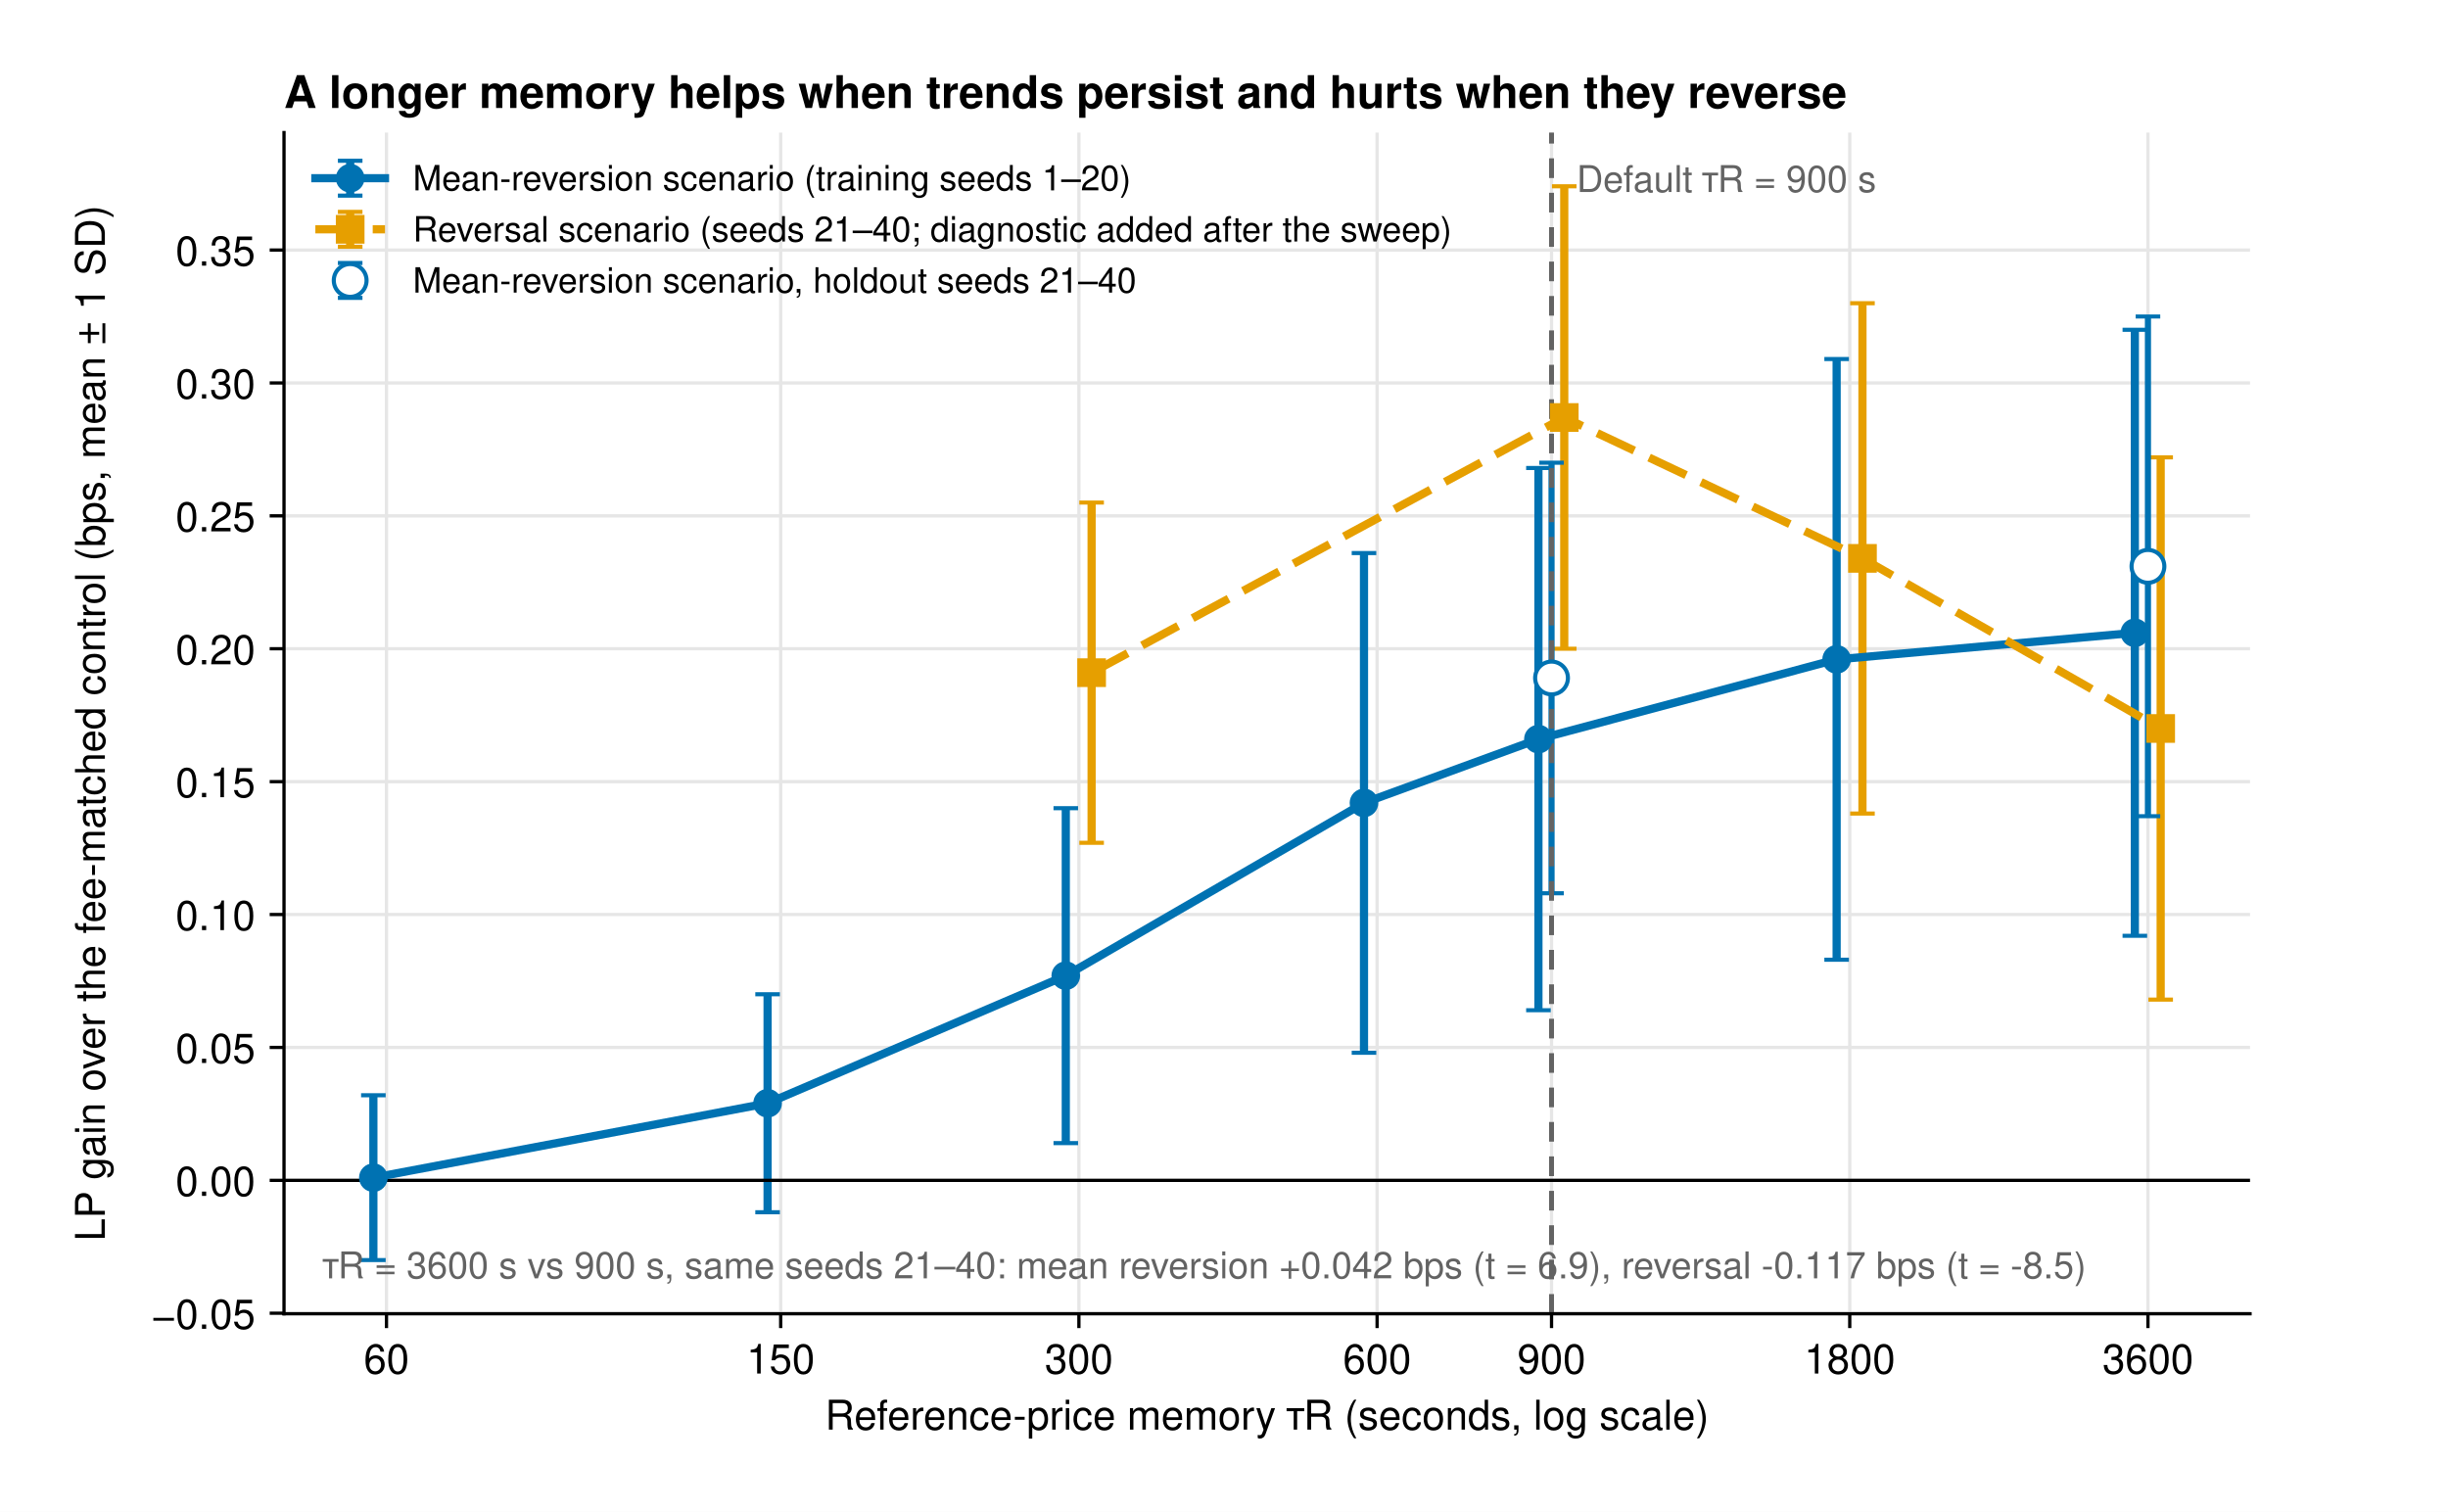
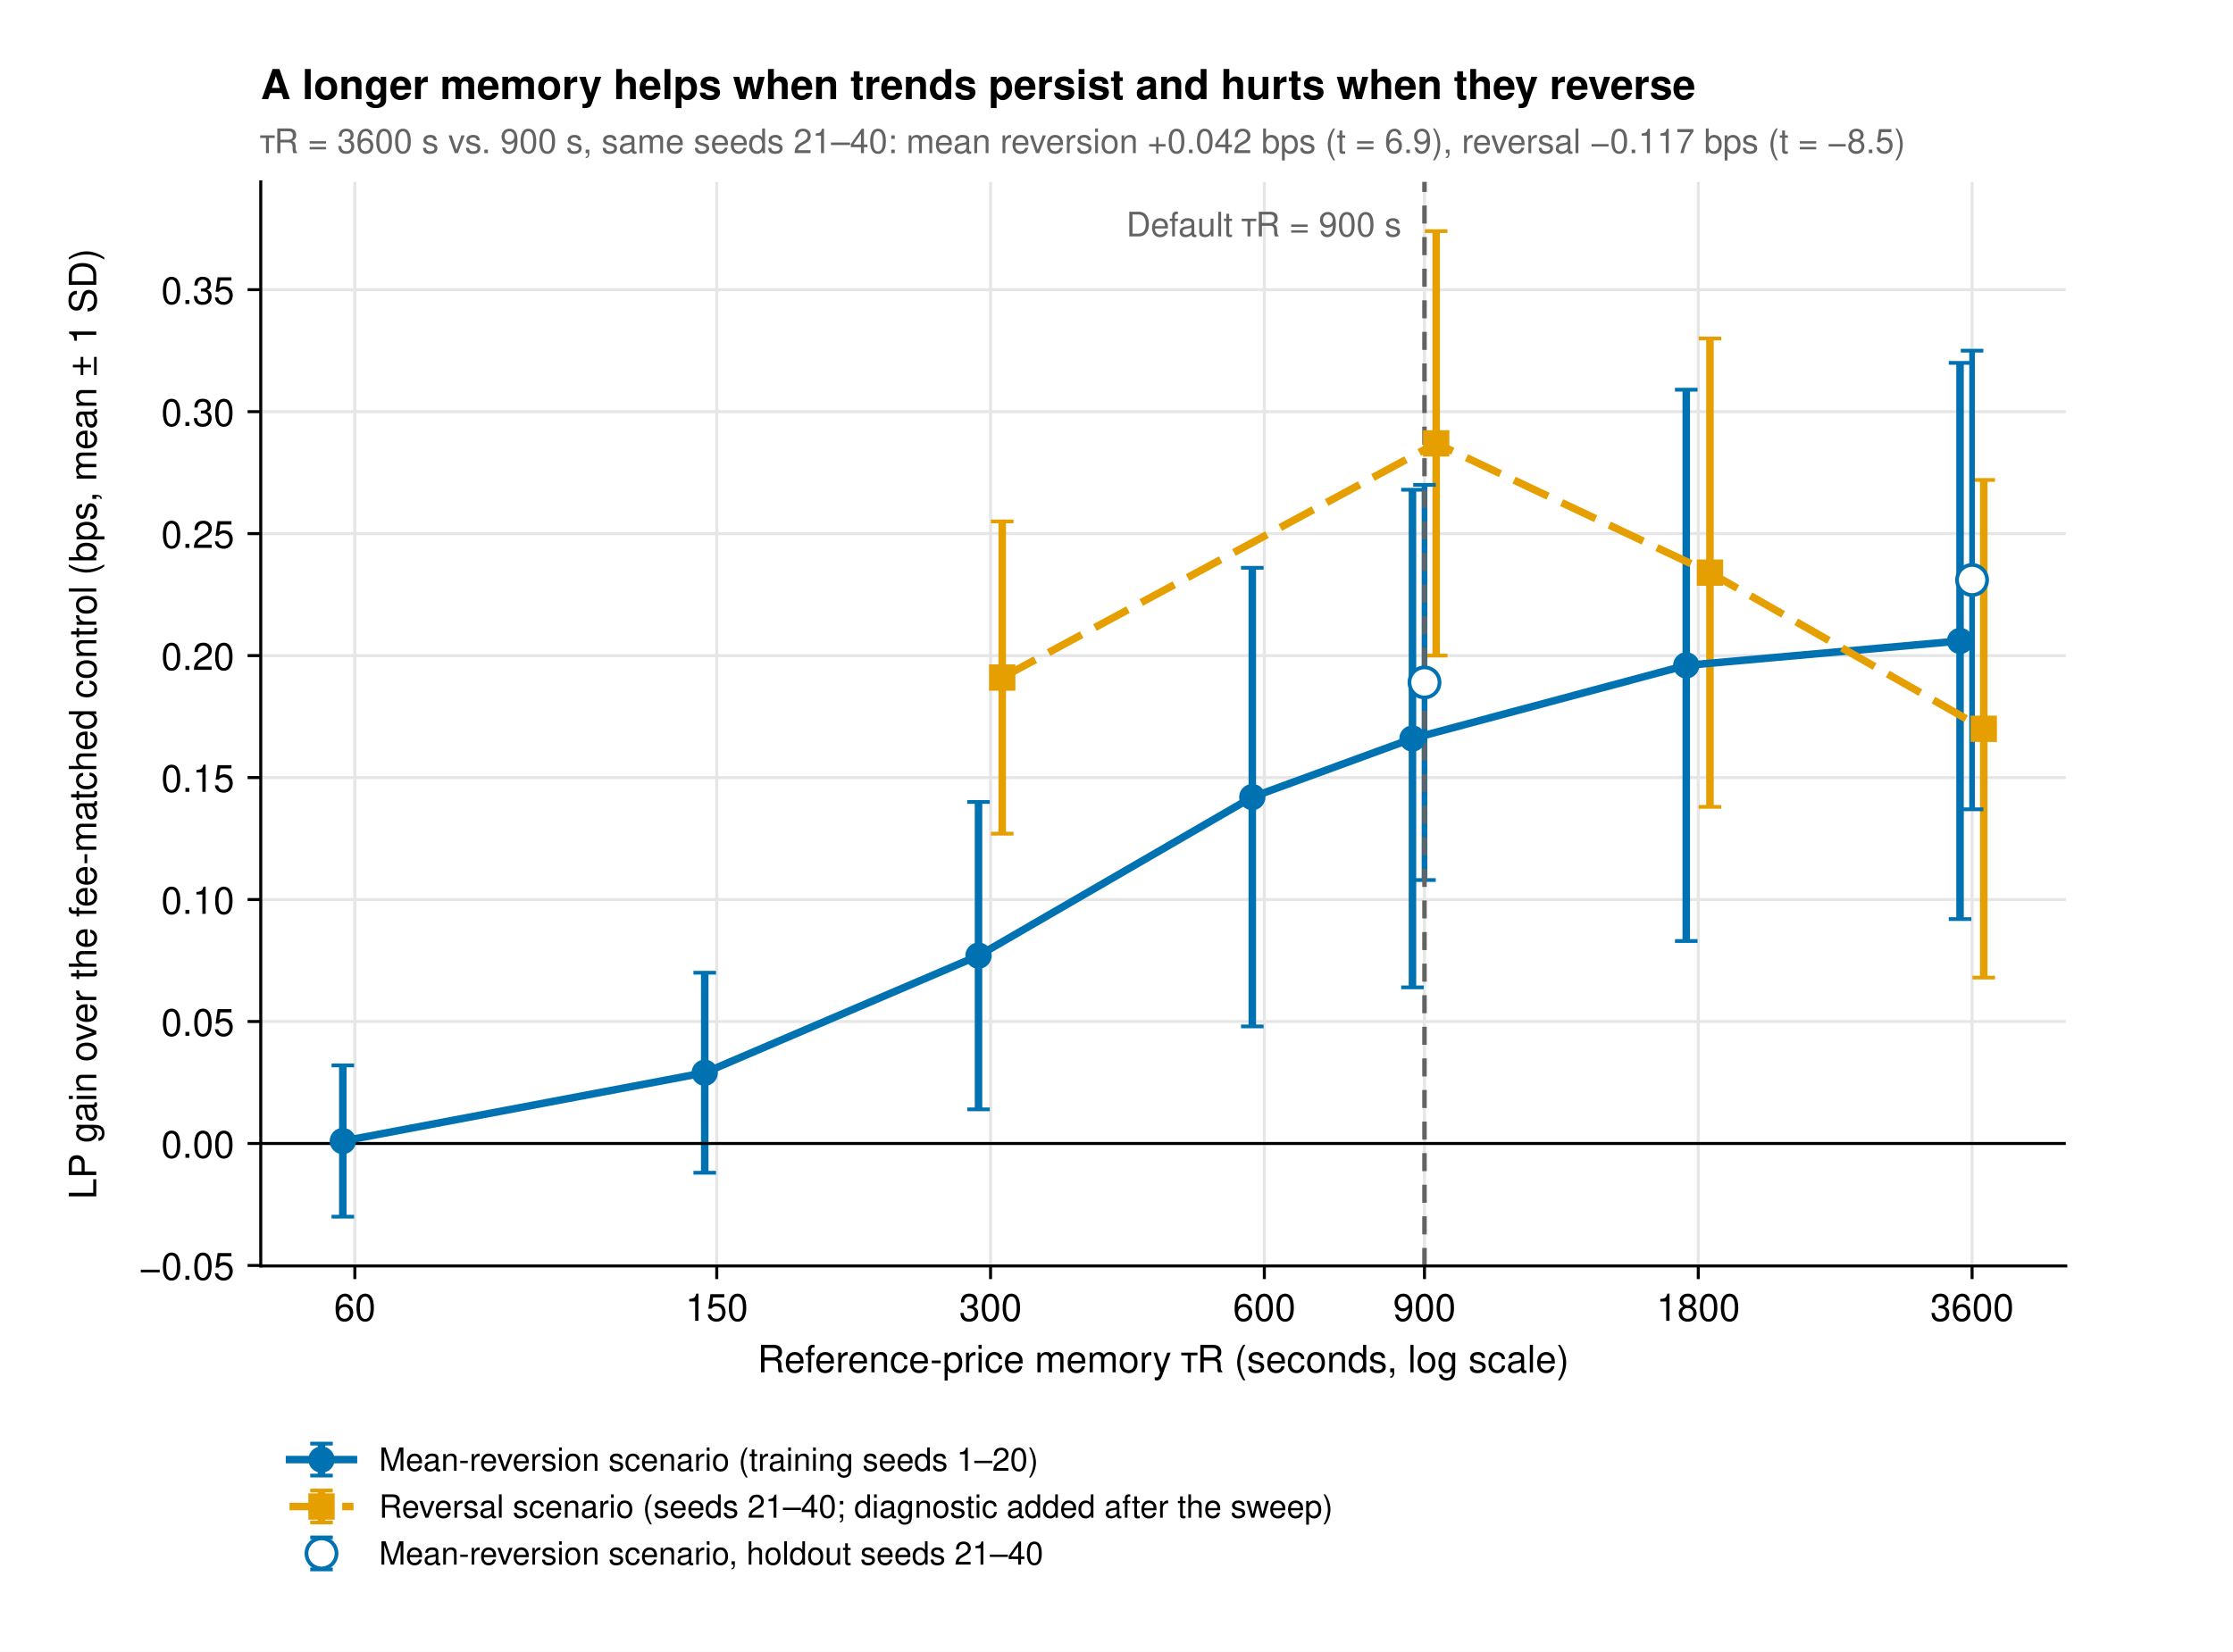
- <svg xmlns="http://www.w3.org/2000/svg" xmlns:xlink="http://www.w3.org/1999/xlink" width="597.525pt" height="369.003pt" viewBox="0 0 597.525 369.003" version="1.1">
+ <svg xmlns="http://www.w3.org/2000/svg" xmlns:xlink="http://www.w3.org/1999/xlink" width="593.656pt" height="439.236pt" viewBox="0 0 593.656 439.236" version="1.1">
  <defs>
    <style type="text/css">*{stroke-linejoin: round; stroke-linecap: butt}</style>
  </defs>
  <g id="figure_1">
    <g id="patch_1">
-       <path d="M 0 369.003  L 597.525 369.003  L 597.525 0  L 0 0  z " style="fill: #ffffff" />
+       <path d="M 0 439.236  L 593.656 439.236  L 593.656 0  L 0 0  z " style="fill: #ffffff" />
    </g>
    <g id="axes_1">
      <g id="patch_2">
-         <path d="M 69.323 320.646  L 549.203 320.646  L 549.203 32.358  L 69.323 32.358  z " style="fill: #ffffff" />
+         <path d="M 69.323 336.646  L 549.203 336.646  L 549.203 48.358  L 69.323 48.358  z " style="fill: #ffffff" />
      </g>
      <g id="matplotlib.axis_1">
        <g id="xtick_1">
          <g id="line2d_1">
-             <path d="M 94.335 320.646  L 94.335 32.358  " clip-path="url(#p72d46796f4)" style="fill: none; stroke: #e6e6e6; stroke-width: 0.8; stroke-linecap: square" />
+             <path d="M 94.335 336.646  L 94.335 48.358  " clip-path="url(#peec92be973)" style="fill: none; stroke: #e6e6e6; stroke-width: 0.8; stroke-linecap: square" />
          </g>
          <g id="line2d_2">
            <defs>
              <path id="m8227e20b76" d="M 0 0  L 0 3.5  " style="stroke: #000000; stroke-width: 0.8" />
            </defs>
            <g>
-               <use xlink:href="#m8227e20b76" x="94.335" y="320.646" style="stroke: #000000; stroke-width: 0.8" />
+               <use xlink:href="#m8227e20b76" x="94.335" y="336.646" style="stroke: #000000; stroke-width: 0.8" />
            </g>
          </g>
          <g id="text_1">
-             <text style="font: 10px -apple-system, BlinkMacSystemFont, 'Segoe UI', Helvetica, Arial, sans-serif; text-anchor: middle" x="94.335" y="335.245" transform="rotate(-0 94.33472 335.2447)">60</text>
+             <text style="font: 10px -apple-system, BlinkMacSystemFont, 'Segoe UI', Helvetica, Arial, sans-serif; text-anchor: middle" x="94.335" y="351.245" transform="rotate(-0 94.33472 351.2447)">60</text>
          </g>
        </g>
        <g id="xtick_2">
          <g id="line2d_3">
-             <path d="M 190.555 320.646  L 190.555 32.358  " clip-path="url(#p72d46796f4)" style="fill: none; stroke: #e6e6e6; stroke-width: 0.8; stroke-linecap: square" />
+             <path d="M 190.555 336.646  L 190.555 48.358  " clip-path="url(#peec92be973)" style="fill: none; stroke: #e6e6e6; stroke-width: 0.8; stroke-linecap: square" />
          </g>
          <g id="line2d_4">
            <g>
-               <use xlink:href="#m8227e20b76" x="190.555" y="320.646" style="stroke: #000000; stroke-width: 0.8" />
+               <use xlink:href="#m8227e20b76" x="190.555" y="336.646" style="stroke: #000000; stroke-width: 0.8" />
            </g>
          </g>
          <g id="text_2">
-             <text style="font: 10px -apple-system, BlinkMacSystemFont, 'Segoe UI', Helvetica, Arial, sans-serif; text-anchor: middle" x="190.555" y="335.245" transform="rotate(-0 190.5555 335.2447)">150</text>
+             <text style="font: 10px -apple-system, BlinkMacSystemFont, 'Segoe UI', Helvetica, Arial, sans-serif; text-anchor: middle" x="190.555" y="351.245" transform="rotate(-0 190.5555 351.2447)">150</text>
          </g>
        </g>
        <g id="xtick_3">
          <g id="line2d_5">
-             <path d="M 263.344 320.646  L 263.344 32.358  " clip-path="url(#p72d46796f4)" style="fill: none; stroke: #e6e6e6; stroke-width: 0.8; stroke-linecap: square" />
+             <path d="M 263.344 336.646  L 263.344 48.358  " clip-path="url(#peec92be973)" style="fill: none; stroke: #e6e6e6; stroke-width: 0.8; stroke-linecap: square" />
          </g>
          <g id="line2d_6">
            <g>
-               <use xlink:href="#m8227e20b76" x="263.344" y="320.646" style="stroke: #000000; stroke-width: 0.8" />
+               <use xlink:href="#m8227e20b76" x="263.344" y="336.646" style="stroke: #000000; stroke-width: 0.8" />
            </g>
          </g>
          <g id="text_3">
-             <text style="font: 10px -apple-system, BlinkMacSystemFont, 'Segoe UI', Helvetica, Arial, sans-serif; text-anchor: middle" x="263.344" y="335.245" transform="rotate(-0 263.3437 335.2447)">300</text>
+             <text style="font: 10px -apple-system, BlinkMacSystemFont, 'Segoe UI', Helvetica, Arial, sans-serif; text-anchor: middle" x="263.344" y="351.245" transform="rotate(-0 263.3437 351.2447)">300</text>
          </g>
        </g>
        <g id="xtick_4">
          <g id="line2d_7">
-             <path d="M 336.132 320.646  L 336.132 32.358  " clip-path="url(#p72d46796f4)" style="fill: none; stroke: #e6e6e6; stroke-width: 0.8; stroke-linecap: square" />
+             <path d="M 336.132 336.646  L 336.132 48.358  " clip-path="url(#peec92be973)" style="fill: none; stroke: #e6e6e6; stroke-width: 0.8; stroke-linecap: square" />
          </g>
          <g id="line2d_8">
            <g>
-               <use xlink:href="#m8227e20b76" x="336.132" y="320.646" style="stroke: #000000; stroke-width: 0.8" />
+               <use xlink:href="#m8227e20b76" x="336.132" y="336.646" style="stroke: #000000; stroke-width: 0.8" />
            </g>
          </g>
          <g id="text_4">
-             <text style="font: 10px -apple-system, BlinkMacSystemFont, 'Segoe UI', Helvetica, Arial, sans-serif; text-anchor: middle" x="336.132" y="335.245" transform="rotate(-0 336.1319 335.2447)">600</text>
+             <text style="font: 10px -apple-system, BlinkMacSystemFont, 'Segoe UI', Helvetica, Arial, sans-serif; text-anchor: middle" x="336.132" y="351.245" transform="rotate(-0 336.1319 351.2447)">600</text>
          </g>
        </g>
        <g id="xtick_5">
          <g id="line2d_9">
-             <path d="M 378.71 320.646  L 378.71 32.358  " clip-path="url(#p72d46796f4)" style="fill: none; stroke: #e6e6e6; stroke-width: 0.8; stroke-linecap: square" />
+             <path d="M 378.71 336.646  L 378.71 48.358  " clip-path="url(#peec92be973)" style="fill: none; stroke: #e6e6e6; stroke-width: 0.8; stroke-linecap: square" />
          </g>
          <g id="line2d_10">
            <g>
-               <use xlink:href="#m8227e20b76" x="378.71" y="320.646" style="stroke: #000000; stroke-width: 0.8" />
+               <use xlink:href="#m8227e20b76" x="378.71" y="336.646" style="stroke: #000000; stroke-width: 0.8" />
            </g>
          </g>
          <g id="text_5">
-             <text style="font: 10px -apple-system, BlinkMacSystemFont, 'Segoe UI', Helvetica, Arial, sans-serif; text-anchor: middle" x="378.71" y="335.245" transform="rotate(-0 378.7103 335.2447)">900</text>
+             <text style="font: 10px -apple-system, BlinkMacSystemFont, 'Segoe UI', Helvetica, Arial, sans-serif; text-anchor: middle" x="378.71" y="351.245" transform="rotate(-0 378.7103 351.2447)">900</text>
          </g>
        </g>
        <g id="xtick_6">
          <g id="line2d_11">
-             <path d="M 451.498 320.646  L 451.498 32.358  " clip-path="url(#p72d46796f4)" style="fill: none; stroke: #e6e6e6; stroke-width: 0.8; stroke-linecap: square" />
+             <path d="M 451.498 336.646  L 451.498 48.358  " clip-path="url(#peec92be973)" style="fill: none; stroke: #e6e6e6; stroke-width: 0.8; stroke-linecap: square" />
          </g>
          <g id="line2d_12">
            <g>
-               <use xlink:href="#m8227e20b76" x="451.498" y="320.646" style="stroke: #000000; stroke-width: 0.8" />
+               <use xlink:href="#m8227e20b76" x="451.498" y="336.646" style="stroke: #000000; stroke-width: 0.8" />
            </g>
          </g>
          <g id="text_6">
-             <text style="font: 10px -apple-system, BlinkMacSystemFont, 'Segoe UI', Helvetica, Arial, sans-serif; text-anchor: middle" x="451.498" y="335.245" transform="rotate(-0 451.4985 335.2447)">1800</text>
+             <text style="font: 10px -apple-system, BlinkMacSystemFont, 'Segoe UI', Helvetica, Arial, sans-serif; text-anchor: middle" x="451.498" y="351.245" transform="rotate(-0 451.4985 351.2447)">1800</text>
          </g>
        </g>
        <g id="xtick_7">
          <g id="line2d_13">
-             <path d="M 524.287 320.646  L 524.287 32.358  " clip-path="url(#p72d46796f4)" style="fill: none; stroke: #e6e6e6; stroke-width: 0.8; stroke-linecap: square" />
+             <path d="M 524.287 336.646  L 524.287 48.358  " clip-path="url(#peec92be973)" style="fill: none; stroke: #e6e6e6; stroke-width: 0.8; stroke-linecap: square" />
          </g>
          <g id="line2d_14">
            <g>
-               <use xlink:href="#m8227e20b76" x="524.287" y="320.646" style="stroke: #000000; stroke-width: 0.8" />
+               <use xlink:href="#m8227e20b76" x="524.287" y="336.646" style="stroke: #000000; stroke-width: 0.8" />
            </g>
          </g>
          <g id="text_7">
-             <text style="font: 10px -apple-system, BlinkMacSystemFont, 'Segoe UI', Helvetica, Arial, sans-serif; text-anchor: middle" x="524.287" y="335.245" transform="rotate(-0 524.2867 335.2447)">3600</text>
+             <text style="font: 10px -apple-system, BlinkMacSystemFont, 'Segoe UI', Helvetica, Arial, sans-serif; text-anchor: middle" x="524.287" y="351.245" transform="rotate(-0 524.2867 351.2447)">3600</text>
          </g>
        </g>
        <g id="text_8">
-           <text style="font: 10px -apple-system, BlinkMacSystemFont, 'Segoe UI', Helvetica, Arial, sans-serif; text-anchor: middle" x="309.263" y="348.923" transform="rotate(-0 309.2634 348.9228)">Reference-price memory τR (seconds, log scale)</text>
+           <text style="font: 10px -apple-system, BlinkMacSystemFont, 'Segoe UI', Helvetica, Arial, sans-serif; text-anchor: middle" x="309.263" y="364.923" transform="rotate(-0 309.2634 364.9228)">Reference-price memory τR (seconds, log scale)</text>
        </g>
      </g>
      <g id="matplotlib.axis_2">
        <g id="ytick_1">
          <g id="line2d_15">
-             <path d="M 69.323 320.517  L 549.203 320.517  " clip-path="url(#p72d46796f4)" style="fill: none; stroke: #e6e6e6; stroke-width: 0.8; stroke-linecap: square" />
+             <path d="M 69.323 336.517  L 549.203 336.517  " clip-path="url(#peec92be973)" style="fill: none; stroke: #e6e6e6; stroke-width: 0.8; stroke-linecap: square" />
          </g>
          <g id="line2d_16">
            <defs>
              <path id="mbd35e004d7" d="M 0 0  L -3.5 0  " style="stroke: #000000; stroke-width: 0.8" />
            </defs>
            <g>
-               <use xlink:href="#mbd35e004d7" x="69.323" y="320.517" style="stroke: #000000; stroke-width: 0.8" />
+               <use xlink:href="#mbd35e004d7" x="69.323" y="336.517" style="stroke: #000000; stroke-width: 0.8" />
            </g>
          </g>
          <g id="text_9">
-             <text style="font: 10px -apple-system, BlinkMacSystemFont, 'Segoe UI', Helvetica, Arial, sans-serif; text-anchor: end" x="62.323" y="324.316" transform="rotate(-0 62.32344 324.3158)">−0.05</text>
+             <text style="font: 10px -apple-system, BlinkMacSystemFont, 'Segoe UI', Helvetica, Arial, sans-serif; text-anchor: end" x="62.323" y="340.316" transform="rotate(-0 62.32344 340.3158)">−0.05</text>
          </g>
        </g>
        <g id="ytick_2">
          <g id="line2d_17">
-             <path d="M 69.323 288.081  L 549.203 288.081  " clip-path="url(#p72d46796f4)" style="fill: none; stroke: #e6e6e6; stroke-width: 0.8; stroke-linecap: square" />
+             <path d="M 69.323 304.081  L 549.203 304.081  " clip-path="url(#peec92be973)" style="fill: none; stroke: #e6e6e6; stroke-width: 0.8; stroke-linecap: square" />
          </g>
          <g id="line2d_18">
            <g>
-               <use xlink:href="#mbd35e004d7" x="69.323" y="288.081" style="stroke: #000000; stroke-width: 0.8" />
+               <use xlink:href="#mbd35e004d7" x="69.323" y="304.081" style="stroke: #000000; stroke-width: 0.8" />
            </g>
          </g>
          <g id="text_10">
-             <text style="font: 10px -apple-system, BlinkMacSystemFont, 'Segoe UI', Helvetica, Arial, sans-serif; text-anchor: end" x="62.323" y="291.88" transform="rotate(-0 62.32344 291.8801)">0.00</text>
+             <text style="font: 10px -apple-system, BlinkMacSystemFont, 'Segoe UI', Helvetica, Arial, sans-serif; text-anchor: end" x="62.323" y="307.88" transform="rotate(-0 62.32344 307.8801)">0.00</text>
          </g>
        </g>
        <g id="ytick_3">
          <g id="line2d_19">
-             <path d="M 69.323 255.645  L 549.203 255.645  " clip-path="url(#p72d46796f4)" style="fill: none; stroke: #e6e6e6; stroke-width: 0.8; stroke-linecap: square" />
+             <path d="M 69.323 271.645  L 549.203 271.645  " clip-path="url(#peec92be973)" style="fill: none; stroke: #e6e6e6; stroke-width: 0.8; stroke-linecap: square" />
          </g>
          <g id="line2d_20">
            <g>
-               <use xlink:href="#mbd35e004d7" x="69.323" y="255.645" style="stroke: #000000; stroke-width: 0.8" />
+               <use xlink:href="#mbd35e004d7" x="69.323" y="271.645" style="stroke: #000000; stroke-width: 0.8" />
            </g>
          </g>
          <g id="text_11">
-             <text style="font: 10px -apple-system, BlinkMacSystemFont, 'Segoe UI', Helvetica, Arial, sans-serif; text-anchor: end" x="62.323" y="259.444" transform="rotate(-0 62.32344 259.4445)">0.05</text>
+             <text style="font: 10px -apple-system, BlinkMacSystemFont, 'Segoe UI', Helvetica, Arial, sans-serif; text-anchor: end" x="62.323" y="275.444" transform="rotate(-0 62.32344 275.4445)">0.05</text>
          </g>
        </g>
        <g id="ytick_4">
          <g id="line2d_21">
-             <path d="M 69.323 223.21  L 549.203 223.21  " clip-path="url(#p72d46796f4)" style="fill: none; stroke: #e6e6e6; stroke-width: 0.8; stroke-linecap: square" />
+             <path d="M 69.323 239.21  L 549.203 239.21  " clip-path="url(#peec92be973)" style="fill: none; stroke: #e6e6e6; stroke-width: 0.8; stroke-linecap: square" />
          </g>
          <g id="line2d_22">
            <g>
-               <use xlink:href="#mbd35e004d7" x="69.323" y="223.21" style="stroke: #000000; stroke-width: 0.8" />
+               <use xlink:href="#mbd35e004d7" x="69.323" y="239.21" style="stroke: #000000; stroke-width: 0.8" />
            </g>
          </g>
          <g id="text_12">
-             <text style="font: 10px -apple-system, BlinkMacSystemFont, 'Segoe UI', Helvetica, Arial, sans-serif; text-anchor: end" x="62.323" y="227.009" transform="rotate(-0 62.32344 227.0088)">0.10</text>
+             <text style="font: 10px -apple-system, BlinkMacSystemFont, 'Segoe UI', Helvetica, Arial, sans-serif; text-anchor: end" x="62.323" y="243.009" transform="rotate(-0 62.32344 243.0088)">0.10</text>
          </g>
        </g>
        <g id="ytick_5">
          <g id="line2d_23">
-             <path d="M 69.323 190.774  L 549.203 190.774  " clip-path="url(#p72d46796f4)" style="fill: none; stroke: #e6e6e6; stroke-width: 0.8; stroke-linecap: square" />
+             <path d="M 69.323 206.774  L 549.203 206.774  " clip-path="url(#peec92be973)" style="fill: none; stroke: #e6e6e6; stroke-width: 0.8; stroke-linecap: square" />
          </g>
          <g id="line2d_24">
            <g>
-               <use xlink:href="#mbd35e004d7" x="69.323" y="190.774" style="stroke: #000000; stroke-width: 0.8" />
+               <use xlink:href="#mbd35e004d7" x="69.323" y="206.774" style="stroke: #000000; stroke-width: 0.8" />
            </g>
          </g>
          <g id="text_13">
-             <text style="font: 10px -apple-system, BlinkMacSystemFont, 'Segoe UI', Helvetica, Arial, sans-serif; text-anchor: end" x="62.323" y="194.573" transform="rotate(-0 62.32344 194.5732)">0.15</text>
+             <text style="font: 10px -apple-system, BlinkMacSystemFont, 'Segoe UI', Helvetica, Arial, sans-serif; text-anchor: end" x="62.323" y="210.573" transform="rotate(-0 62.32344 210.5732)">0.15</text>
          </g>
        </g>
        <g id="ytick_6">
          <g id="line2d_25">
-             <path d="M 69.323 158.338  L 549.203 158.338  " clip-path="url(#p72d46796f4)" style="fill: none; stroke: #e6e6e6; stroke-width: 0.8; stroke-linecap: square" />
+             <path d="M 69.323 174.338  L 549.203 174.338  " clip-path="url(#peec92be973)" style="fill: none; stroke: #e6e6e6; stroke-width: 0.8; stroke-linecap: square" />
          </g>
          <g id="line2d_26">
            <g>
-               <use xlink:href="#mbd35e004d7" x="69.323" y="158.338" style="stroke: #000000; stroke-width: 0.8" />
+               <use xlink:href="#mbd35e004d7" x="69.323" y="174.338" style="stroke: #000000; stroke-width: 0.8" />
            </g>
          </g>
          <g id="text_14">
-             <text style="font: 10px -apple-system, BlinkMacSystemFont, 'Segoe UI', Helvetica, Arial, sans-serif; text-anchor: end" x="62.323" y="162.138" transform="rotate(-0 62.32344 162.1375)">0.20</text>
+             <text style="font: 10px -apple-system, BlinkMacSystemFont, 'Segoe UI', Helvetica, Arial, sans-serif; text-anchor: end" x="62.323" y="178.138" transform="rotate(-0 62.32344 178.1375)">0.20</text>
          </g>
        </g>
        <g id="ytick_7">
          <g id="line2d_27">
-             <path d="M 69.323 125.903  L 549.203 125.903  " clip-path="url(#p72d46796f4)" style="fill: none; stroke: #e6e6e6; stroke-width: 0.8; stroke-linecap: square" />
+             <path d="M 69.323 141.903  L 549.203 141.903  " clip-path="url(#peec92be973)" style="fill: none; stroke: #e6e6e6; stroke-width: 0.8; stroke-linecap: square" />
          </g>
          <g id="line2d_28">
            <g>
-               <use xlink:href="#mbd35e004d7" x="69.323" y="125.903" style="stroke: #000000; stroke-width: 0.8" />
+               <use xlink:href="#mbd35e004d7" x="69.323" y="141.903" style="stroke: #000000; stroke-width: 0.8" />
            </g>
          </g>
          <g id="text_15">
-             <text style="font: 10px -apple-system, BlinkMacSystemFont, 'Segoe UI', Helvetica, Arial, sans-serif; text-anchor: end" x="62.323" y="129.702" transform="rotate(-0 62.32344 129.7019)">0.25</text>
+             <text style="font: 10px -apple-system, BlinkMacSystemFont, 'Segoe UI', Helvetica, Arial, sans-serif; text-anchor: end" x="62.323" y="145.702" transform="rotate(-0 62.32344 145.7019)">0.25</text>
          </g>
        </g>
        <g id="ytick_8">
          <g id="line2d_29">
-             <path d="M 69.323 93.467  L 549.203 93.467  " clip-path="url(#p72d46796f4)" style="fill: none; stroke: #e6e6e6; stroke-width: 0.8; stroke-linecap: square" />
+             <path d="M 69.323 109.467  L 549.203 109.467  " clip-path="url(#peec92be973)" style="fill: none; stroke: #e6e6e6; stroke-width: 0.8; stroke-linecap: square" />
          </g>
          <g id="line2d_30">
            <g>
-               <use xlink:href="#mbd35e004d7" x="69.323" y="93.467" style="stroke: #000000; stroke-width: 0.8" />
+               <use xlink:href="#mbd35e004d7" x="69.323" y="109.467" style="stroke: #000000; stroke-width: 0.8" />
            </g>
          </g>
          <g id="text_16">
-             <text style="font: 10px -apple-system, BlinkMacSystemFont, 'Segoe UI', Helvetica, Arial, sans-serif; text-anchor: end" x="62.323" y="97.266" transform="rotate(-0 62.32344 97.26625)">0.30</text>
+             <text style="font: 10px -apple-system, BlinkMacSystemFont, 'Segoe UI', Helvetica, Arial, sans-serif; text-anchor: end" x="62.323" y="113.266" transform="rotate(-0 62.32344 113.2663)">0.30</text>
          </g>
        </g>
        <g id="ytick_9">
          <g id="line2d_31">
-             <path d="M 69.323 61.031  L 549.203 61.031  " clip-path="url(#p72d46796f4)" style="fill: none; stroke: #e6e6e6; stroke-width: 0.8; stroke-linecap: square" />
+             <path d="M 69.323 77.031  L 549.203 77.031  " clip-path="url(#peec92be973)" style="fill: none; stroke: #e6e6e6; stroke-width: 0.8; stroke-linecap: square" />
          </g>
          <g id="line2d_32">
            <g>
-               <use xlink:href="#mbd35e004d7" x="69.323" y="61.031" style="stroke: #000000; stroke-width: 0.8" />
+               <use xlink:href="#mbd35e004d7" x="69.323" y="77.031" style="stroke: #000000; stroke-width: 0.8" />
            </g>
          </g>
          <g id="text_17">
-             <text style="font: 10px -apple-system, BlinkMacSystemFont, 'Segoe UI', Helvetica, Arial, sans-serif; text-anchor: end" x="62.323" y="64.831" transform="rotate(-0 62.32344 64.83061)">0.35</text>
+             <text style="font: 10px -apple-system, BlinkMacSystemFont, 'Segoe UI', Helvetica, Arial, sans-serif; text-anchor: end" x="62.323" y="80.831" transform="rotate(-0 62.32344 80.83061)">0.35</text>
          </g>
        </g>
        <g id="text_18">
-           <text style="font: 10px -apple-system, BlinkMacSystemFont, 'Segoe UI', Helvetica, Arial, sans-serif; text-anchor: middle" x="25.598" y="176.502" transform="rotate(-90 25.59844 176.5023)">LP gain over the fee-matched control (bps, mean ± 1 SD)</text>
+           <text style="font: 10px -apple-system, BlinkMacSystemFont, 'Segoe UI', Helvetica, Arial, sans-serif; text-anchor: middle" x="25.598" y="192.502" transform="rotate(-90 25.59844 192.5023)">LP gain over the fee-matched control (bps, mean ± 1 SD)</text>
        </g>
      </g>
      <g id="LineCollection_1">
-         <path d="M 91.136 307.542  L 91.136 267.322  " clip-path="url(#p72d46796f4)" style="fill: none; stroke: #0072b2; stroke-width: 2" />
-         <path d="M 187.357 295.865  L 187.357 242.671  " clip-path="url(#p72d46796f4)" style="fill: none; stroke: #0072b2; stroke-width: 2" />
-         <path d="M 260.145 278.999  L 260.145 197.261  " clip-path="url(#p72d46796f4)" style="fill: none; stroke: #0072b2; stroke-width: 2" />
-         <path d="M 332.933 256.943  L 332.933 134.985  " clip-path="url(#p72d46796f4)" style="fill: none; stroke: #0072b2; stroke-width: 2" />
-         <path d="M 375.512 246.563  L 375.512 114.226  " clip-path="url(#p72d46796f4)" style="fill: none; stroke: #0072b2; stroke-width: 2" />
-         <path d="M 448.3 234.238  L 448.3 87.629  " clip-path="url(#p72d46796f4)" style="fill: none; stroke: #0072b2; stroke-width: 2" />
-         <path d="M 521.088 228.399  L 521.088 80.493  " clip-path="url(#p72d46796f4)" style="fill: none; stroke: #0072b2; stroke-width: 2" />
+         <path d="M 91.136 323.542  L 91.136 283.322  " clip-path="url(#peec92be973)" style="fill: none; stroke: #0072b2; stroke-width: 2" />
+         <path d="M 187.357 311.865  L 187.357 258.671  " clip-path="url(#peec92be973)" style="fill: none; stroke: #0072b2; stroke-width: 2" />
+         <path d="M 260.145 294.999  L 260.145 213.261  " clip-path="url(#peec92be973)" style="fill: none; stroke: #0072b2; stroke-width: 2" />
+         <path d="M 332.933 272.943  L 332.933 150.985  " clip-path="url(#peec92be973)" style="fill: none; stroke: #0072b2; stroke-width: 2" />
+         <path d="M 375.512 262.563  L 375.512 130.226  " clip-path="url(#peec92be973)" style="fill: none; stroke: #0072b2; stroke-width: 2" />
+         <path d="M 448.3 250.238  L 448.3 103.629  " clip-path="url(#peec92be973)" style="fill: none; stroke: #0072b2; stroke-width: 2" />
+         <path d="M 521.088 244.399  L 521.088 96.493  " clip-path="url(#peec92be973)" style="fill: none; stroke: #0072b2; stroke-width: 2" />
      </g>
      <g id="line2d_33">
        <defs>
          <path id="m1485cbddac" d="M 3 0  L -3 -0  " style="stroke: #0072b2" />
        </defs>
-         <g clip-path="url(#p72d46796f4)">
-           <use xlink:href="#m1485cbddac" x="91.136" y="307.542" style="fill: #0072b2; stroke: #0072b2" />
-           <use xlink:href="#m1485cbddac" x="187.357" y="295.865" style="fill: #0072b2; stroke: #0072b2" />
-           <use xlink:href="#m1485cbddac" x="260.145" y="278.999" style="fill: #0072b2; stroke: #0072b2" />
-           <use xlink:href="#m1485cbddac" x="332.933" y="256.943" style="fill: #0072b2; stroke: #0072b2" />
-           <use xlink:href="#m1485cbddac" x="375.512" y="246.563" style="fill: #0072b2; stroke: #0072b2" />
-           <use xlink:href="#m1485cbddac" x="448.3" y="234.238" style="fill: #0072b2; stroke: #0072b2" />
-           <use xlink:href="#m1485cbddac" x="521.088" y="228.399" style="fill: #0072b2; stroke: #0072b2" />
+         <g clip-path="url(#peec92be973)">
+           <use xlink:href="#m1485cbddac" x="91.136" y="323.542" style="fill: #0072b2; stroke: #0072b2" />
+           <use xlink:href="#m1485cbddac" x="187.357" y="311.865" style="fill: #0072b2; stroke: #0072b2" />
+           <use xlink:href="#m1485cbddac" x="260.145" y="294.999" style="fill: #0072b2; stroke: #0072b2" />
+           <use xlink:href="#m1485cbddac" x="332.933" y="272.943" style="fill: #0072b2; stroke: #0072b2" />
+           <use xlink:href="#m1485cbddac" x="375.512" y="262.563" style="fill: #0072b2; stroke: #0072b2" />
+           <use xlink:href="#m1485cbddac" x="448.3" y="250.238" style="fill: #0072b2; stroke: #0072b2" />
+           <use xlink:href="#m1485cbddac" x="521.088" y="244.399" style="fill: #0072b2; stroke: #0072b2" />
        </g>
      </g>
      <g id="line2d_34">
-         <g clip-path="url(#p72d46796f4)">
-           <use xlink:href="#m1485cbddac" x="91.136" y="267.322" style="fill: #0072b2; stroke: #0072b2" />
-           <use xlink:href="#m1485cbddac" x="187.357" y="242.671" style="fill: #0072b2; stroke: #0072b2" />
-           <use xlink:href="#m1485cbddac" x="260.145" y="197.261" style="fill: #0072b2; stroke: #0072b2" />
-           <use xlink:href="#m1485cbddac" x="332.933" y="134.985" style="fill: #0072b2; stroke: #0072b2" />
-           <use xlink:href="#m1485cbddac" x="375.512" y="114.226" style="fill: #0072b2; stroke: #0072b2" />
-           <use xlink:href="#m1485cbddac" x="448.3" y="87.629" style="fill: #0072b2; stroke: #0072b2" />
-           <use xlink:href="#m1485cbddac" x="521.088" y="80.493" style="fill: #0072b2; stroke: #0072b2" />
+         <g clip-path="url(#peec92be973)">
+           <use xlink:href="#m1485cbddac" x="91.136" y="283.322" style="fill: #0072b2; stroke: #0072b2" />
+           <use xlink:href="#m1485cbddac" x="187.357" y="258.671" style="fill: #0072b2; stroke: #0072b2" />
+           <use xlink:href="#m1485cbddac" x="260.145" y="213.261" style="fill: #0072b2; stroke: #0072b2" />
+           <use xlink:href="#m1485cbddac" x="332.933" y="150.985" style="fill: #0072b2; stroke: #0072b2" />
+           <use xlink:href="#m1485cbddac" x="375.512" y="130.226" style="fill: #0072b2; stroke: #0072b2" />
+           <use xlink:href="#m1485cbddac" x="448.3" y="103.629" style="fill: #0072b2; stroke: #0072b2" />
+           <use xlink:href="#m1485cbddac" x="521.088" y="96.493" style="fill: #0072b2; stroke: #0072b2" />
        </g>
      </g>
      <g id="LineCollection_2">
-         <path d="M 266.448 205.694  L 266.448 122.659  " clip-path="url(#p72d46796f4)" style="fill: none; stroke: #e69f00; stroke-width: 2" />
-         <path d="M 381.814 158.338  L 381.814 45.462  " clip-path="url(#p72d46796f4)" style="fill: none; stroke: #e69f00; stroke-width: 2" />
-         <path d="M 454.603 198.559  L 454.603 74.006  " clip-path="url(#p72d46796f4)" style="fill: none; stroke: #e69f00; stroke-width: 2" />
-         <path d="M 527.391 243.968  L 527.391 111.631  " clip-path="url(#p72d46796f4)" style="fill: none; stroke: #e69f00; stroke-width: 2" />
+         <path d="M 266.448 221.694  L 266.448 138.659  " clip-path="url(#peec92be973)" style="fill: none; stroke: #e69f00; stroke-width: 2" />
+         <path d="M 381.814 174.338  L 381.814 61.462  " clip-path="url(#peec92be973)" style="fill: none; stroke: #e69f00; stroke-width: 2" />
+         <path d="M 454.603 214.559  L 454.603 90.006  " clip-path="url(#peec92be973)" style="fill: none; stroke: #e69f00; stroke-width: 2" />
+         <path d="M 527.391 259.968  L 527.391 127.631  " clip-path="url(#peec92be973)" style="fill: none; stroke: #e69f00; stroke-width: 2" />
      </g>
      <g id="line2d_35">
        <defs>
          <path id="me22c8d6e5d" d="M 3 0  L -3 -0  " style="stroke: #e69f00" />
        </defs>
-         <g clip-path="url(#p72d46796f4)">
-           <use xlink:href="#me22c8d6e5d" x="266.448" y="205.694" style="fill: #e69f00; stroke: #e69f00" />
-           <use xlink:href="#me22c8d6e5d" x="381.814" y="158.338" style="fill: #e69f00; stroke: #e69f00" />
-           <use xlink:href="#me22c8d6e5d" x="454.603" y="198.559" style="fill: #e69f00; stroke: #e69f00" />
-           <use xlink:href="#me22c8d6e5d" x="527.391" y="243.968" style="fill: #e69f00; stroke: #e69f00" />
+         <g clip-path="url(#peec92be973)">
+           <use xlink:href="#me22c8d6e5d" x="266.448" y="221.694" style="fill: #e69f00; stroke: #e69f00" />
+           <use xlink:href="#me22c8d6e5d" x="381.814" y="174.338" style="fill: #e69f00; stroke: #e69f00" />
+           <use xlink:href="#me22c8d6e5d" x="454.603" y="214.559" style="fill: #e69f00; stroke: #e69f00" />
+           <use xlink:href="#me22c8d6e5d" x="527.391" y="259.968" style="fill: #e69f00; stroke: #e69f00" />
        </g>
      </g>
      <g id="line2d_36">
-         <g clip-path="url(#p72d46796f4)">
-           <use xlink:href="#me22c8d6e5d" x="266.448" y="122.659" style="fill: #e69f00; stroke: #e69f00" />
-           <use xlink:href="#me22c8d6e5d" x="381.814" y="45.462" style="fill: #e69f00; stroke: #e69f00" />
-           <use xlink:href="#me22c8d6e5d" x="454.603" y="74.006" style="fill: #e69f00; stroke: #e69f00" />
-           <use xlink:href="#me22c8d6e5d" x="527.391" y="111.631" style="fill: #e69f00; stroke: #e69f00" />
+         <g clip-path="url(#peec92be973)">
+           <use xlink:href="#me22c8d6e5d" x="266.448" y="138.659" style="fill: #e69f00; stroke: #e69f00" />
+           <use xlink:href="#me22c8d6e5d" x="381.814" y="61.462" style="fill: #e69f00; stroke: #e69f00" />
+           <use xlink:href="#me22c8d6e5d" x="454.603" y="90.006" style="fill: #e69f00; stroke: #e69f00" />
+           <use xlink:href="#me22c8d6e5d" x="527.391" y="127.631" style="fill: #e69f00; stroke: #e69f00" />
        </g>
      </g>
      <g id="LineCollection_3">
-         <path d="M 378.71 218.02  L 378.71 112.928  " clip-path="url(#p72d46796f4)" style="fill: none; stroke: #0072b2; stroke-width: 1.5" />
-         <path d="M 524.287 199.207  L 524.287 77.249  " clip-path="url(#p72d46796f4)" style="fill: none; stroke: #0072b2; stroke-width: 1.5" />
+         <path d="M 378.71 234.02  L 378.71 128.928  " clip-path="url(#peec92be973)" style="fill: none; stroke: #0072b2; stroke-width: 1.5" />
+         <path d="M 524.287 215.207  L 524.287 93.249  " clip-path="url(#peec92be973)" style="fill: none; stroke: #0072b2; stroke-width: 1.5" />
      </g>
      <g id="line2d_37">
-         <g clip-path="url(#p72d46796f4)">
-           <use xlink:href="#m1485cbddac" x="378.71" y="218.02" style="fill: #0072b2; stroke: #0072b2" />
-           <use xlink:href="#m1485cbddac" x="524.287" y="199.207" style="fill: #0072b2; stroke: #0072b2" />
+         <g clip-path="url(#peec92be973)">
+           <use xlink:href="#m1485cbddac" x="378.71" y="234.02" style="fill: #0072b2; stroke: #0072b2" />
+           <use xlink:href="#m1485cbddac" x="524.287" y="215.207" style="fill: #0072b2; stroke: #0072b2" />
        </g>
      </g>
      <g id="line2d_38">
-         <g clip-path="url(#p72d46796f4)">
-           <use xlink:href="#m1485cbddac" x="378.71" y="112.928" style="fill: #0072b2; stroke: #0072b2" />
-           <use xlink:href="#m1485cbddac" x="524.287" y="77.249" style="fill: #0072b2; stroke: #0072b2" />
+         <g clip-path="url(#peec92be973)">
+           <use xlink:href="#m1485cbddac" x="378.71" y="128.928" style="fill: #0072b2; stroke: #0072b2" />
+           <use xlink:href="#m1485cbddac" x="524.287" y="93.249" style="fill: #0072b2; stroke: #0072b2" />
        </g>
      </g>
      <g id="line2d_39">
-         <path d="M 378.71 320.646  L 378.71 32.358  " clip-path="url(#p72d46796f4)" style="fill: none; stroke-dasharray: 4.8,3.6; stroke-dashoffset: 0; stroke: #636363; stroke-width: 1.2" />
+         <path d="M 378.71 336.646  L 378.71 48.358  " clip-path="url(#peec92be973)" style="fill: none; stroke-dasharray: 4.8,3.6; stroke-dashoffset: 0; stroke: #636363; stroke-width: 1.2" />
      </g>
      <g id="line2d_40">
-         <path d="M 69.323 288.081  L 549.203 288.081  " clip-path="url(#p72d46796f4)" style="fill: none; stroke: #000000; stroke-width: 0.8; stroke-linecap: square" />
+         <path d="M 69.323 304.081  L 549.203 304.081  " clip-path="url(#peec92be973)" style="fill: none; stroke: #000000; stroke-width: 0.8; stroke-linecap: square" />
      </g>
      <g id="line2d_41">
-         <path d="M 91.136 287.432  L 187.357 269.268  L 260.145 238.13  L 332.933 195.964  L 375.512 180.395  L 448.3 160.933  L 521.088 154.446  " clip-path="url(#p72d46796f4)" style="fill: none; stroke: #0072b2; stroke-width: 2; stroke-linecap: square" />
+         <path d="M 91.136 303.432  L 187.357 285.268  L 260.145 254.13  L 332.933 211.964  L 375.512 196.395  L 448.3 176.933  L 521.088 170.446  " clip-path="url(#peec92be973)" style="fill: none; stroke: #0072b2; stroke-width: 2; stroke-linecap: square" />
        <defs>
          <path id="m3ae49454b4" d="M 0 3  C 0.796 3 1.559 2.684 2.121 2.121  C 2.684 1.559 3 0.796 3 0  C 3 -0.796 2.684 -1.559 2.121 -2.121  C 1.559 -2.684 0.796 -3 0 -3  C -0.796 -3 -1.559 -2.684 -2.121 -2.121  C -2.684 -1.559 -3 -0.796 -3 0  C -3 0.796 -2.684 1.559 -2.121 2.121  C -1.559 2.684 -0.796 3 0 3  z " style="stroke: #0072b2" />
        </defs>
-         <g clip-path="url(#p72d46796f4)">
-           <use xlink:href="#m3ae49454b4" x="91.136" y="287.432" style="fill: #0072b2; stroke: #0072b2" />
-           <use xlink:href="#m3ae49454b4" x="187.357" y="269.268" style="fill: #0072b2; stroke: #0072b2" />
-           <use xlink:href="#m3ae49454b4" x="260.145" y="238.13" style="fill: #0072b2; stroke: #0072b2" />
-           <use xlink:href="#m3ae49454b4" x="332.933" y="195.964" style="fill: #0072b2; stroke: #0072b2" />
-           <use xlink:href="#m3ae49454b4" x="375.512" y="180.395" style="fill: #0072b2; stroke: #0072b2" />
-           <use xlink:href="#m3ae49454b4" x="448.3" y="160.933" style="fill: #0072b2; stroke: #0072b2" />
-           <use xlink:href="#m3ae49454b4" x="521.088" y="154.446" style="fill: #0072b2; stroke: #0072b2" />
+         <g clip-path="url(#peec92be973)">
+           <use xlink:href="#m3ae49454b4" x="91.136" y="303.432" style="fill: #0072b2; stroke: #0072b2" />
+           <use xlink:href="#m3ae49454b4" x="187.357" y="285.268" style="fill: #0072b2; stroke: #0072b2" />
+           <use xlink:href="#m3ae49454b4" x="260.145" y="254.13" style="fill: #0072b2; stroke: #0072b2" />
+           <use xlink:href="#m3ae49454b4" x="332.933" y="211.964" style="fill: #0072b2; stroke: #0072b2" />
+           <use xlink:href="#m3ae49454b4" x="375.512" y="196.395" style="fill: #0072b2; stroke: #0072b2" />
+           <use xlink:href="#m3ae49454b4" x="448.3" y="176.933" style="fill: #0072b2; stroke: #0072b2" />
+           <use xlink:href="#m3ae49454b4" x="521.088" y="170.446" style="fill: #0072b2; stroke: #0072b2" />
        </g>
      </g>
      <g id="line2d_42">
-         <path d="M 266.448 164.177  L 381.814 101.9  L 454.603 136.282  L 527.391 177.8  " clip-path="url(#p72d46796f4)" style="fill: none; stroke-dasharray: 10,4; stroke-dashoffset: 0; stroke: #e69f00; stroke-width: 2" />
+         <path d="M 266.448 180.177  L 381.814 117.9  L 454.603 152.282  L 527.391 193.8  " clip-path="url(#peec92be973)" style="fill: none; stroke-dasharray: 10,4; stroke-dashoffset: 0; stroke: #e69f00; stroke-width: 2" />
        <defs>
          <path id="me6b7113fac" d="M -3 3  L 3 3  L 3 -3  L -3 -3  z " style="stroke: #e69f00; stroke-linejoin: miter" />
        </defs>
-         <g clip-path="url(#p72d46796f4)">
-           <use xlink:href="#me6b7113fac" x="266.448" y="164.177" style="fill: #e69f00; stroke: #e69f00; stroke-linejoin: miter" />
-           <use xlink:href="#me6b7113fac" x="381.814" y="101.9" style="fill: #e69f00; stroke: #e69f00; stroke-linejoin: miter" />
-           <use xlink:href="#me6b7113fac" x="454.603" y="136.282" style="fill: #e69f00; stroke: #e69f00; stroke-linejoin: miter" />
-           <use xlink:href="#me6b7113fac" x="527.391" y="177.8" style="fill: #e69f00; stroke: #e69f00; stroke-linejoin: miter" />
+         <g clip-path="url(#peec92be973)">
+           <use xlink:href="#me6b7113fac" x="266.448" y="180.177" style="fill: #e69f00; stroke: #e69f00; stroke-linejoin: miter" />
+           <use xlink:href="#me6b7113fac" x="381.814" y="117.9" style="fill: #e69f00; stroke: #e69f00; stroke-linejoin: miter" />
+           <use xlink:href="#me6b7113fac" x="454.603" y="152.282" style="fill: #e69f00; stroke: #e69f00; stroke-linejoin: miter" />
+           <use xlink:href="#me6b7113fac" x="527.391" y="193.8" style="fill: #e69f00; stroke: #e69f00; stroke-linejoin: miter" />
        </g>
      </g>
      <g id="line2d_43">
        <defs>
          <path id="md5c354a25c" d="M 0 4  C 1.061 4 2.078 3.579 2.828 2.828  C 3.579 2.078 4 1.061 4 0  C 4 -1.061 3.579 -2.078 2.828 -2.828  C 2.078 -3.579 1.061 -4 0 -4  C -1.061 -4 -2.078 -3.579 -2.828 -2.828  C -3.579 -2.078 -4 -1.061 -4 0  C -4 1.061 -3.579 2.078 -2.828 2.828  C -2.078 3.579 -1.061 4 0 4  z " style="stroke: #0072b2" />
        </defs>
-         <g clip-path="url(#p72d46796f4)">
-           <use xlink:href="#md5c354a25c" x="378.71" y="165.474" style="fill: #ffffff; stroke: #0072b2" />
-           <use xlink:href="#md5c354a25c" x="524.287" y="138.228" style="fill: #ffffff; stroke: #0072b2" />
+         <g clip-path="url(#peec92be973)">
+           <use xlink:href="#md5c354a25c" x="378.71" y="181.474" style="fill: #ffffff; stroke: #0072b2" />
+           <use xlink:href="#md5c354a25c" x="524.287" y="154.228" style="fill: #ffffff; stroke: #0072b2" />
        </g>
      </g>
      <g id="patch_3">
-         <path d="M 69.323 320.646  L 69.323 32.358  " style="fill: none; stroke: #000000; stroke-width: 0.8; stroke-linejoin: miter; stroke-linecap: square" />
+         <path d="M 69.323 336.646  L 69.323 48.358  " style="fill: none; stroke: #000000; stroke-width: 0.8; stroke-linejoin: miter; stroke-linecap: square" />
      </g>
      <g id="patch_4">
-         <path d="M 69.323 320.646  L 549.203 320.646  " style="fill: none; stroke: #000000; stroke-width: 0.8; stroke-linejoin: miter; stroke-linecap: square" />
+         <path d="M 69.323 336.646  L 549.203 336.646  " style="fill: none; stroke: #000000; stroke-width: 0.8; stroke-linejoin: miter; stroke-linecap: square" />
      </g>
      <g id="text_19">
-         <text style="fill: #636363; font: 9px -apple-system, BlinkMacSystemFont, 'Segoe UI', Helvetica, Arial, sans-serif; text-anchor: start" x="384.829" y="46.869" transform="rotate(-0 384.8292 46.86855)">Default τR = 900 s</text>
+         <text style="fill: #636363; font: 9px -apple-system, BlinkMacSystemFont, 'Segoe UI', Helvetica, Arial, sans-serif; text-anchor: end" x="372.591" y="62.869" transform="rotate(-0 372.5914 62.86855)">Default τR = 900 s</text>
      </g>
      <g id="text_20">
-         <text style="fill: #636363; font: 9px -apple-system, BlinkMacSystemFont, 'Segoe UI', Helvetica, Arial, sans-serif; text-anchor: start" x="78.921" y="311.998" transform="rotate(-0 78.92104 311.9976)">τR = 3600 s vs 900 s, same seeds 21–40:  mean reversion +0.042 bps (t = 6.9),  reversal -0.117 bps (t = -8.5)</text>
+         <text style="fill: #636363; font: 9px -apple-system, BlinkMacSystemFont, 'Segoe UI', Helvetica, Arial, sans-serif; text-anchor: start" x="69.323" y="40.721" transform="rotate(-0 69.32344 40.7208)">τR = 3600 s vs. 900 s, same seeds 21–40: mean reversion +0.042 bps (t = 6.9), reversal −0.117 bps (t = −8.5)</text>
      </g>
      <g id="text_21">
        <text style="font: 700 11px -apple-system, BlinkMacSystemFont, 'Segoe UI', Helvetica, Arial, sans-serif; text-anchor: start" x="69.323" y="26.358" transform="rotate(-0 69.32344 26.35828)">A longer memory helps when trends persist and hurts when they reverse</text>
      </g>
      <g id="legend_1">
        <g id="LineCollection_4">
-           <path d="M 85.473 47.742  L 85.473 39.242  " style="fill: none; stroke: #0072b2; stroke-width: 2" />
+           <path d="M 85.473 392.39  L 85.473 383.89  " style="fill: none; stroke: #0072b2; stroke-width: 2" />
        </g>
        <g id="line2d_44">
          <g>
-             <use xlink:href="#m1485cbddac" x="85.473" y="47.742" style="fill: #0072b2; stroke: #0072b2" />
+             <use xlink:href="#m1485cbddac" x="85.473" y="392.39" style="fill: #0072b2; stroke: #0072b2" />
          </g>
        </g>
        <g id="line2d_45">
          <g>
-             <use xlink:href="#m1485cbddac" x="85.473" y="39.242" style="fill: #0072b2; stroke: #0072b2" />
+             <use xlink:href="#m1485cbddac" x="85.473" y="383.89" style="fill: #0072b2; stroke: #0072b2" />
          </g>
        </g>
        <g id="line2d_46">
-           <path d="M 76.973 43.492  L 93.973 43.492  " style="fill: none; stroke: #0072b2; stroke-width: 2; stroke-linecap: square" />
+           <path d="M 76.973 388.14  L 93.973 388.14  " style="fill: none; stroke: #0072b2; stroke-width: 2; stroke-linecap: square" />
        </g>
        <g id="line2d_47">
          <g>
-             <use xlink:href="#m3ae49454b4" x="85.473" y="43.492" style="fill: #0072b2; stroke: #0072b2" />
+             <use xlink:href="#m3ae49454b4" x="85.473" y="388.14" style="fill: #0072b2; stroke: #0072b2" />
          </g>
        </g>
        <g id="text_22">
-           <text style="font: 8.5px -apple-system, BlinkMacSystemFont, 'Segoe UI', Helvetica, Arial, sans-serif; text-anchor: start" x="100.773" y="46.467" transform="rotate(-0 100.7734 46.46695)">Mean-reversion scenario (training seeds 1–20)</text>
+           <text style="font: 8.5px -apple-system, BlinkMacSystemFont, 'Segoe UI', Helvetica, Arial, sans-serif; text-anchor: start" x="100.773" y="391.115" transform="rotate(-0 100.7734 391.1153)">Mean-reversion scenario (training seeds 1–20)</text>
        </g>
        <g id="LineCollection_5">
-           <path d="M 85.473 60.218  L 85.473 51.718  " style="fill: none; stroke: #e69f00; stroke-width: 2" />
+           <path d="M 85.473 404.867  L 85.473 396.367  " style="fill: none; stroke: #e69f00; stroke-width: 2" />
        </g>
        <g id="line2d_48">
          <g>
-             <use xlink:href="#me22c8d6e5d" x="85.473" y="60.218" style="fill: #e69f00; stroke: #e69f00" />
+             <use xlink:href="#me22c8d6e5d" x="85.473" y="404.867" style="fill: #e69f00; stroke: #e69f00" />
          </g>
        </g>
        <g id="line2d_49">
          <g>
-             <use xlink:href="#me22c8d6e5d" x="85.473" y="51.718" style="fill: #e69f00; stroke: #e69f00" />
+             <use xlink:href="#me22c8d6e5d" x="85.473" y="396.367" style="fill: #e69f00; stroke: #e69f00" />
          </g>
        </g>
        <g id="line2d_50">
-           <path d="M 76.973 55.968  L 93.973 55.968  " style="fill: none; stroke-dasharray: 10,4; stroke-dashoffset: 0; stroke: #e69f00; stroke-width: 2" />
+           <path d="M 76.973 400.617  L 93.973 400.617  " style="fill: none; stroke-dasharray: 10,4; stroke-dashoffset: 0; stroke: #e69f00; stroke-width: 2" />
        </g>
        <g id="line2d_51">
          <g>
-             <use xlink:href="#me6b7113fac" x="85.473" y="55.968" style="fill: #e69f00; stroke: #e69f00; stroke-linejoin: miter" />
+             <use xlink:href="#me6b7113fac" x="85.473" y="400.617" style="fill: #e69f00; stroke: #e69f00; stroke-linejoin: miter" />
          </g>
        </g>
        <g id="text_23">
-           <text style="font: 8.5px -apple-system, BlinkMacSystemFont, 'Segoe UI', Helvetica, Arial, sans-serif; text-anchor: start" x="100.773" y="58.943" transform="rotate(-0 100.7734 58.94336)">Reversal scenario (seeds 21–40; diagnostic added after the sweep)</text>
+           <text style="font: 8.5px -apple-system, BlinkMacSystemFont, 'Segoe UI', Helvetica, Arial, sans-serif; text-anchor: start" x="100.773" y="403.592" transform="rotate(-0 100.7734 403.5917)">Reversal scenario (seeds 21–40; diagnostic added after the sweep)</text>
        </g>
        <g id="LineCollection_6">
-           <path d="M 85.473 72.695  L 85.473 64.195  " style="fill: none; stroke: #0072b2; stroke-width: 1.5" />
+           <path d="M 85.473 417.343  L 85.473 408.843  " style="fill: none; stroke: #0072b2; stroke-width: 1.5" />
        </g>
        <g id="line2d_52">
          <g>
-             <use xlink:href="#m1485cbddac" x="85.473" y="72.695" style="fill: #0072b2; stroke: #0072b2" />
+             <use xlink:href="#m1485cbddac" x="85.473" y="417.343" style="fill: #0072b2; stroke: #0072b2" />
          </g>
        </g>
        <g id="line2d_53">
          <g>
-             <use xlink:href="#m1485cbddac" x="85.473" y="64.195" style="fill: #0072b2; stroke: #0072b2" />
+             <use xlink:href="#m1485cbddac" x="85.473" y="408.843" style="fill: #0072b2; stroke: #0072b2" />
          </g>
        </g>
        <g id="line2d_54" />
        <g id="line2d_55">
          <g>
-             <use xlink:href="#md5c354a25c" x="85.473" y="68.445" style="fill: #ffffff; stroke: #0072b2" />
+             <use xlink:href="#md5c354a25c" x="85.473" y="413.093" style="fill: #ffffff; stroke: #0072b2" />
          </g>
        </g>
        <g id="text_24">
-           <text style="font: 8.5px -apple-system, BlinkMacSystemFont, 'Segoe UI', Helvetica, Arial, sans-serif; text-anchor: start" x="100.773" y="71.42" transform="rotate(-0 100.7734 71.41977)">Mean-reversion scenario, holdout seeds 21–40</text>
+           <text style="font: 8.5px -apple-system, BlinkMacSystemFont, 'Segoe UI', Helvetica, Arial, sans-serif; text-anchor: start" x="100.773" y="416.068" transform="rotate(-0 100.7734 416.0681)">Mean-reversion scenario, holdout seeds 21–40</text>
        </g>
      </g>
    </g>
  </g>
  <defs>
-     <clipPath id="p72d46796f4">
-       <rect x="69.323" y="32.358" width="479.88" height="288.288" />
+     <clipPath id="peec92be973">
+       <rect x="69.323" y="48.358" width="479.88" height="288.288" />
    </clipPath>
  </defs>
</svg>
